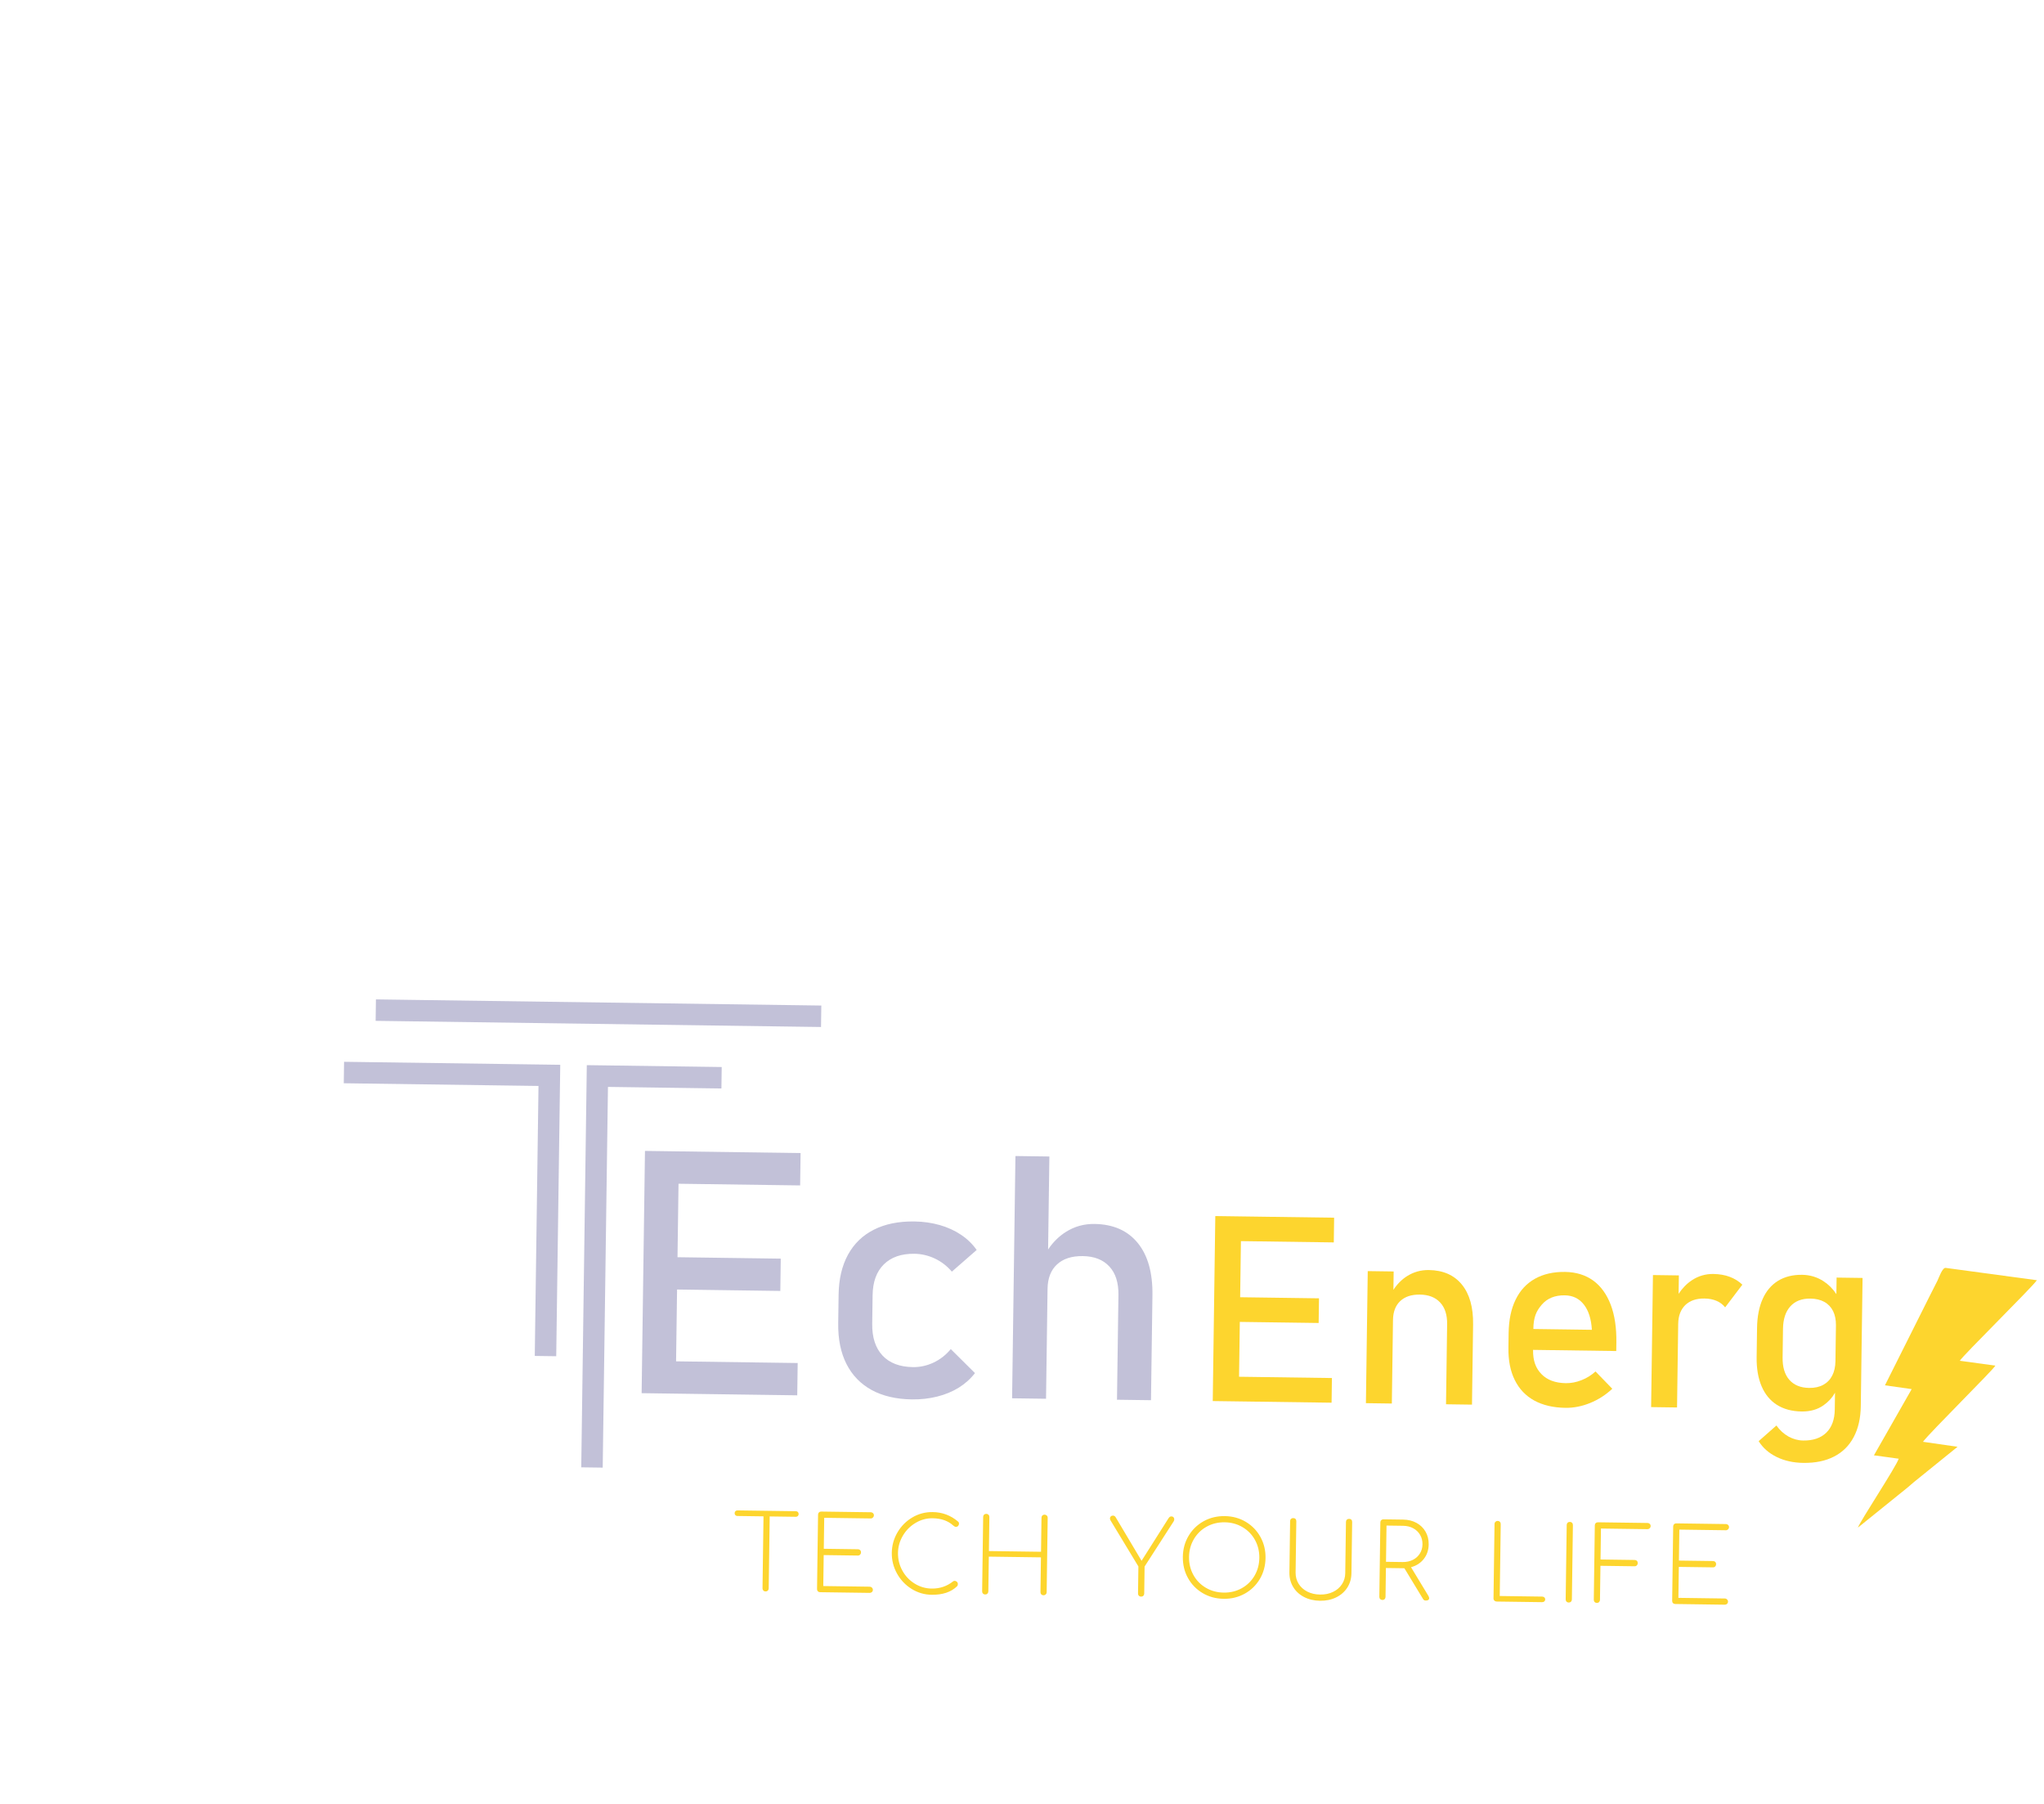
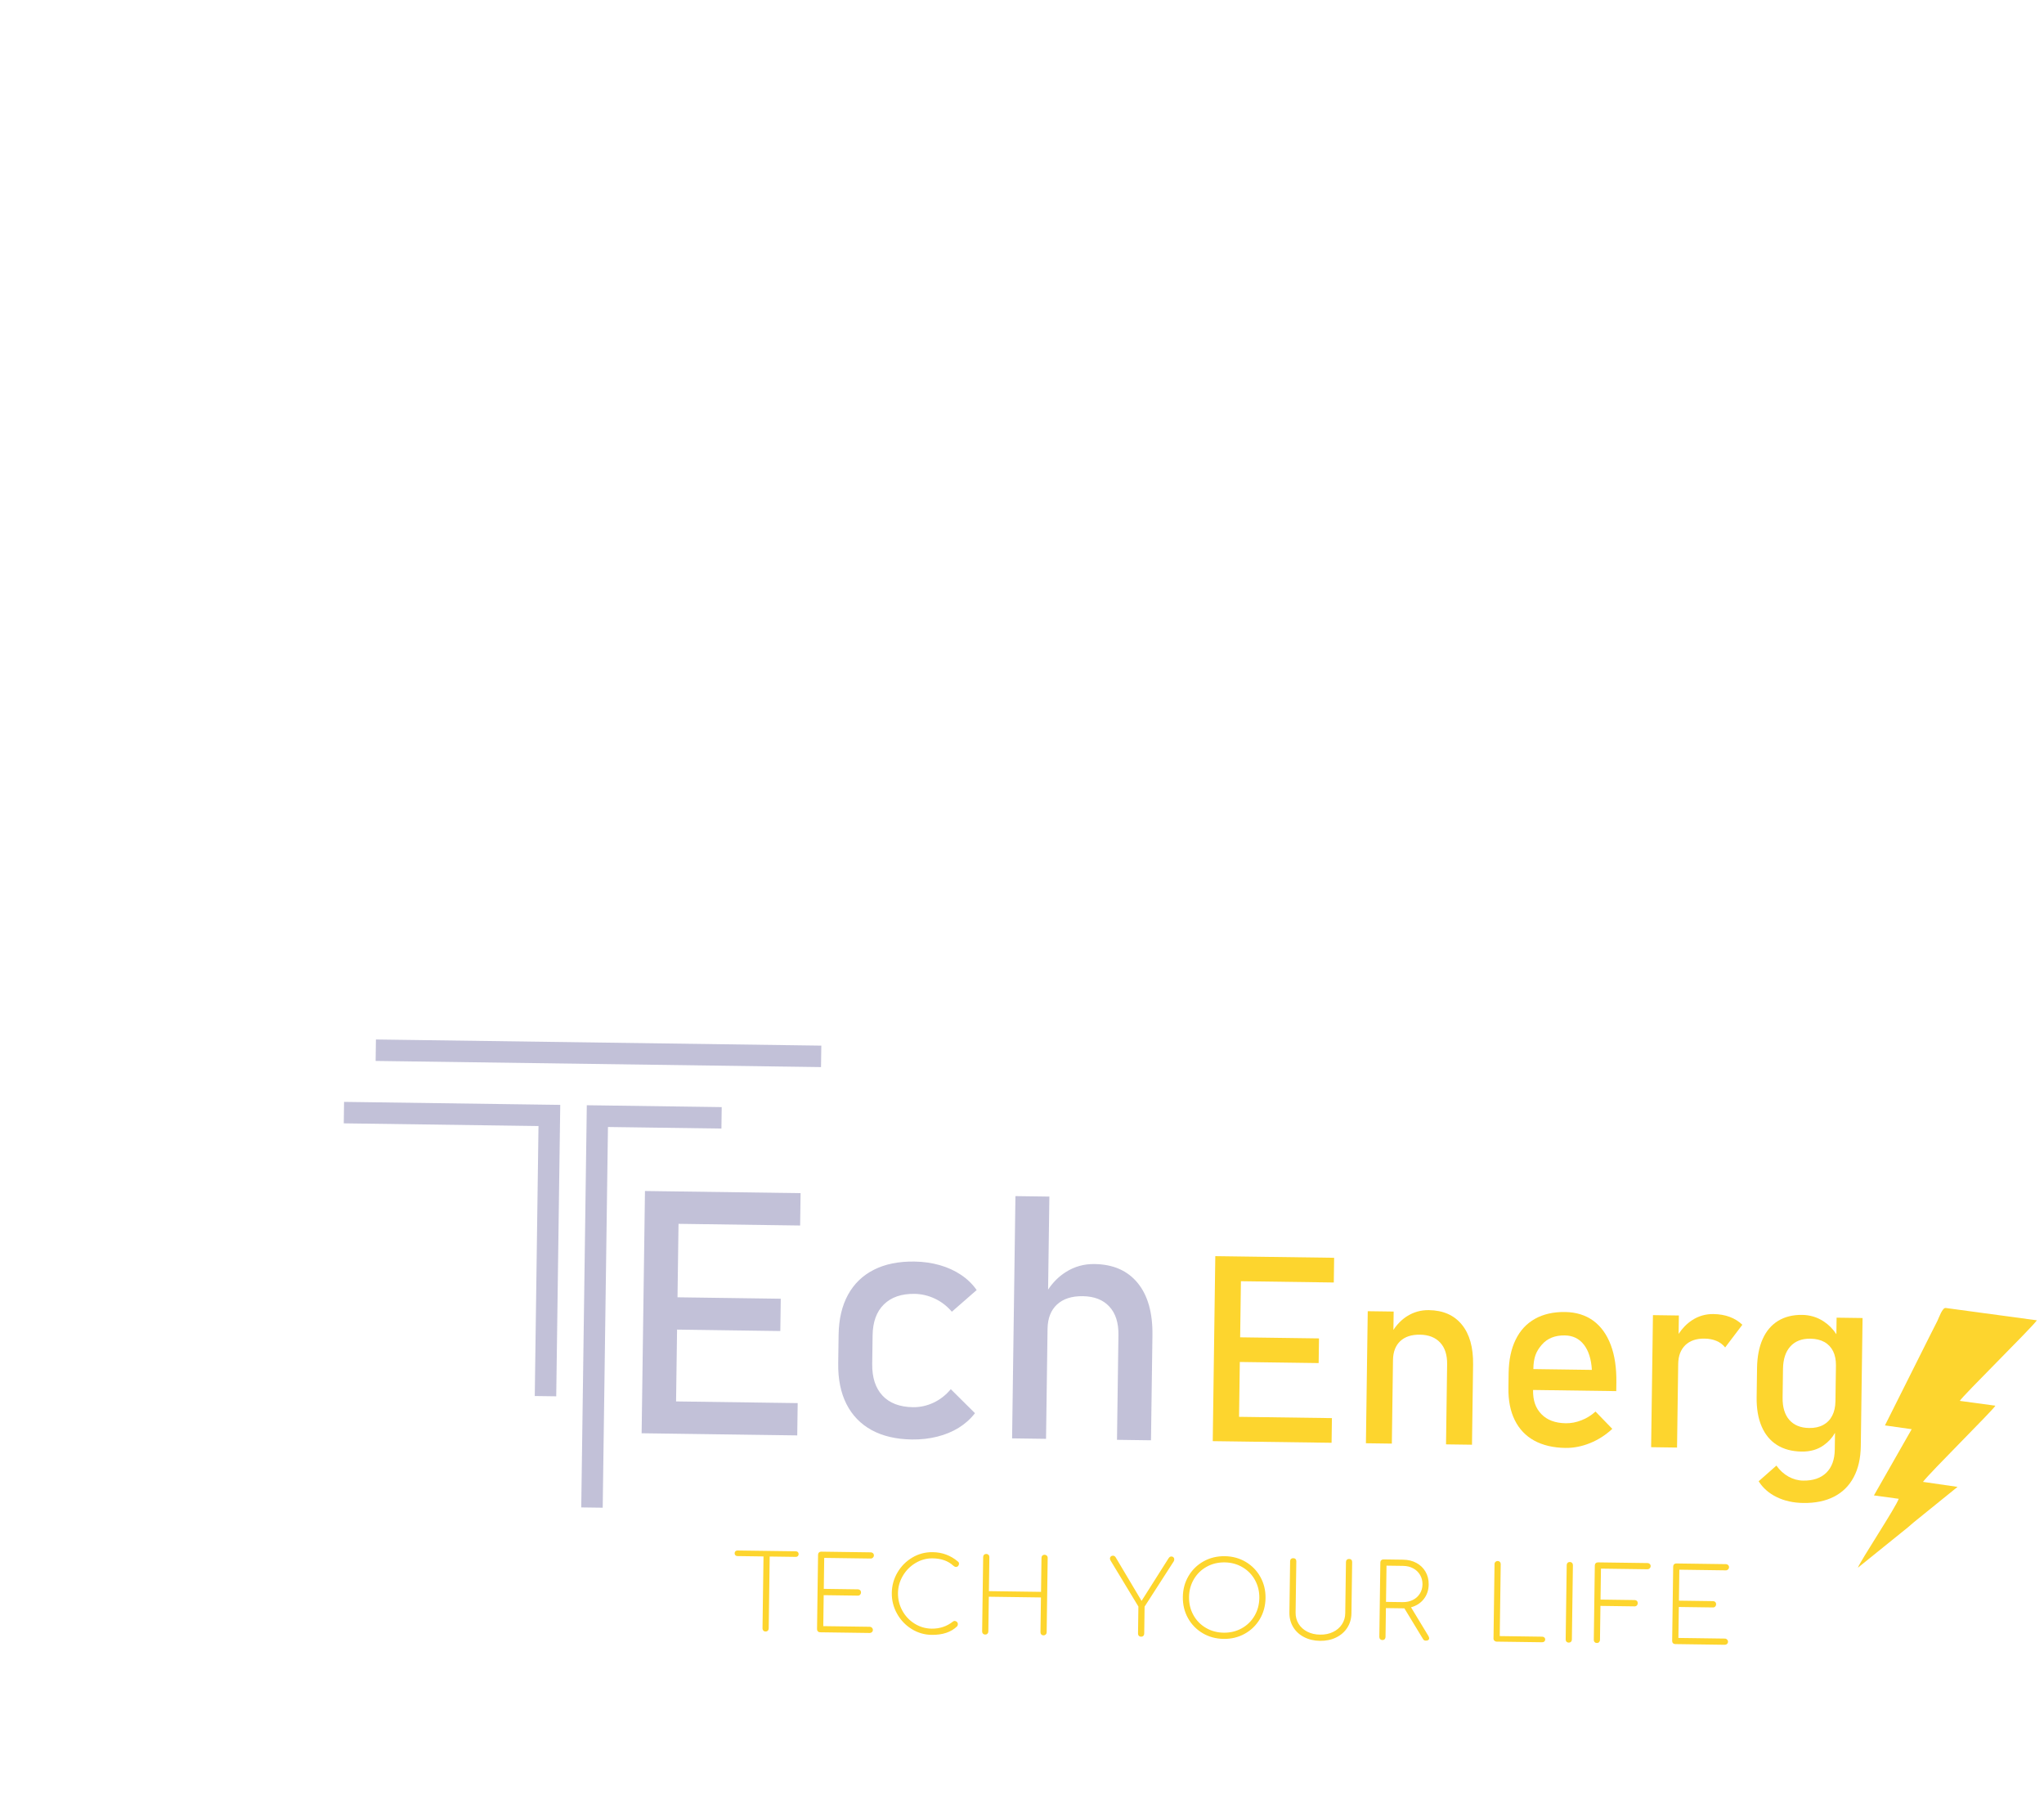
- <svg xmlns="http://www.w3.org/2000/svg" xml:space="preserve" width="1700mm" height="1500mm" version="1.1" style="shape-rendering:geometricPrecision; text-rendering:geometricPrecision; image-rendering:optimizeQuality; fill-rule:evenodd; clip-rule:evenodd" viewBox="0 0 25500 11000">
+ <svg xmlns="http://www.w3.org/2000/svg" xml:space="preserve" width="1700mm" height="1500mm" version="1.1" style="shape-rendering:geometricPrecision; text-rendering:geometricPrecision; image-rendering:optimizeQuality; fill-rule:evenodd; clip-rule:evenodd" viewBox="0 0 25500 10000">
  <defs>
    <style type="text/css">
   
    .fil2 {fill:#FDD52E}
    .fil1 {fill:#FDD52E;fill-rule:nonzero}
    .fil0 {fill:#C2C1D8;fill-rule:nonzero}
   
  </style>
  </defs>
  <g id="Camada_x0020_1">
    <path class="fil0" d="M8252.06 8608.15l218.46 3.02 1517.2 20.94 -5.57 403.59 -1517.2 -20.94 -12.65 916.42 1288.08 17.78 -5.56 402.87 -1288.08 -17.78 -12.36 895.85 1517.18 20.94 -5.56 402.87 -1517.18 -20.94 -218.48 -3.01 -205.69 -2.84 41.72 -3021.6 205.69 2.83zm-3562.1 -1892.81l5556.41 76.69 -3.71 267.69 -5556.39 -76.69 3.69 -267.69zm2898.39 823.91l1415.44 19.54 -3.7 267.69 -1415.43 -19.54 -65.53 4748.67 -267.71 -3.69 65.56 -4748.67 3.69 -267.7 267.68 3.7zm-916.83 3623.17l46.48 -3367.44 -2429.33 -33.53 3.69 -267.69 2429.34 33.53 267.68 3.69 -3.69 267.7 -46.47 3367.43 -267.7 -3.69zm4705.41 542.25c-196.48,-2.71 -364.07,-41.9 -502.08,-116.88 -138.01,-75.69 -242.94,-183.56 -314.77,-325.01 -71.12,-140.75 -105.68,-310.06 -102.95,-507.97l4.91 -355.35c2.7,-195.76 41.89,-361.93 116.85,-499.24 75.67,-138.01 183.54,-242.22 323.55,-312.66 140.05,-71.13 308.65,-104.98 505.13,-102.27 112.07,1.55 217.55,16.48 316.48,44.81 98.94,28.33 187.06,68.56 265.79,121.43 78.02,52.15 143.11,115.48 194.61,189.26l-309.5 270.29c-60.05,-70.36 -130.25,-124.54 -211.99,-163.27 -81.07,-37.99 -165.92,-58.33 -254.59,-59.56 -163.14,-2.25 -290.71,42.1 -382.08,132.36 -91.34,90.25 -137.79,218.03 -140.09,384.71l-4.92 355.35c-2.33,170.24 40.52,302.07 127.93,396.22 88.07,94.14 215.09,142.72 379.64,144.99 90.09,1.25 176.21,-18.14 258.33,-56.72 82.83,-39.3 153.83,-95.09 214.44,-168.02l301.62 299.29c-54.91,71.59 -122.41,131.67 -201.85,181.65 -80.14,49.27 -169.33,86.36 -269,111.22 -99.64,24.87 -204.12,36.91 -315.46,35.37zm2576.18 -1303.13c2.1,-152.5 -35.28,-270.78 -113.59,-354.86 -77.57,-84.08 -187.64,-127.46 -330.2,-129.43 -139.04,-1.92 -245.94,32.8 -322.83,104.09 -76.17,70.6 -115.88,172.22 -117.7,303.44l-18.93 1371.77 -423.44 -5.84 41.71 -3021.6 423.43 5.84 -16.02 1160.08c60.86,-91.06 134.22,-163.96 220.84,-218.67 108.07,-68.76 227.01,-101.87 357.49,-100.07 234.08,3.24 413.89,82.33 540.16,237.31 126.27,154.99 187.12,372.2 183.28,651.67l-18.08 1309.35 -424.16 -5.85 18.04 -1307.23z" />
    <polygon class="fil1" points="15161.53,9417.86 15318.63,9420.03 15485.44,9422.33 16644.03,9438.32 16639.76,9746.51 15481.2,9730.52 15471.53,10430.33 16455.16,10443.9 16450.9,10751.55 15467.29,10737.98 15457.85,11422.08 16616.41,11438.07 16612.17,11745.72 15453.59,11729.73 15286.77,11727.43 15129.68,11725.26 " />
    <path class="fil1" d="M17063.36 10104.49l323.34 4.47 -3.16 229.24c46.49,-71.07 102.53,-127.84 168.67,-170.07 82.54,-52.51 173.34,-78.33 273.03,-76.96 178.73,2.47 316.05,62.87 412.46,181.22 96.43,118.35 142.9,284.22 139.95,497.62l-13.79 999.89 -323.91 -4.47 13.78 -998.25c1.59,-116.45 -26.94,-206.78 -86.75,-270.98 -59.24,-64.21 -143.29,-97.34 -252.15,-98.85 -106.17,-1.46 -187.8,25.59 -246.54,81.13 -58.19,54.98 -88.54,133.66 -89.94,234.96l-14.39 1042.66 -323.33 -4.47 22.73 -1647.14z" />
    <path class="fil1" d="M19129.36 10826.44l730.13 10.08 0 0c-7.89,-134.46 -41.11,-239.47 -99.66,-314.49 -58.58,-75.59 -138.2,-114.06 -238.95,-115.45 -122.43,-1.69 -218.31,37.07 -286.58,116.85 -68.27,79.23 -102.92,155.67 -104.94,303.01zm-3.61 260.54c-1.88,136.5 33.17,227.44 103.65,301.01 71.04,74.13 172.9,112.37 305.05,114.19 65.55,0.91 130.74,-11.73 195.56,-37.4 64.82,-25.1 123.3,-61.67 174.85,-108.63l0 0 209.4 215.79 0 0c-82.34,76.88 -174.71,136.28 -277.12,177.67 -101.88,41.38 -204.55,61.63 -306.93,60.22 -152.21,-2.1 -282.35,-32.6 -389.34,-90.96 -106.99,-58.91 -188.15,-143.99 -242.96,-255.28 -55.36,-111.27 -81.68,-244.91 -79.51,-401.44l2.55 -185.79c2.25,-163.03 31.26,-301.86 87.56,-416.48 55.75,-114.63 136.05,-201.27 240.87,-259.95 104.28,-58.7 229.81,-87.31 375.52,-85.3 137.58,1.9 254.65,38.19 351.18,107.78 96.01,70.13 168.85,170.81 218.5,301.51 49.68,130.73 72.98,287.6 70.45,469.58l-1.47 107.81 -1037.81 -14.33z" />
    <path class="fil1" d="M20621.4 10153.6l323.35 4.47 -3.16 229.7c46.26,-70.35 101.57,-126.83 165.95,-169.49 81.46,-53.6 170.67,-79.45 267.61,-78.11 75.3,1.04 143.39,12.81 203.76,35.32 60.36,22.51 113,55.18 157.91,98.07l-214.65 283.09c-28.2,-35.63 -64.12,-62.66 -107.22,-81.12 -43.08,-18.49 -92.78,-28.39 -150.21,-29.18 -102.38,-1.41 -182.37,26.21 -240.03,81.76 -57.11,56.1 -86.92,134.22 -88.3,234.44l-14.4 1042.66 -323.33 -4.47 22.72 -1647.14z" />
    <path class="fil1" d="M22475.6 11855.35c-120.78,-1.66 -223.32,-29.62 -307.65,-82.78 -84.31,-53.73 -148.25,-130.98 -191.29,-232.35 -43.01,-100.81 -63.55,-221.91 -61.6,-362.74l5 -362.9c1.97,-141.91 25.31,-262.93 70.01,-362.54 44.72,-100.16 109.15,-175.65 192.74,-227.05 83.6,-50.85 183.62,-76.01 300.08,-74.4 97.49,1.35 186.51,28.03 266.52,80.06 63.14,41.07 116.67,94.51 160.31,160.81l2.84 -206.23 323.91 4.47 -22.05 1597.85c-2.1,151.12 -31.52,280.73 -88.8,387.75 -56.72,107.02 -138.57,188.23 -245.5,242.56 -106.39,54.88 -234.06,80.74 -383.56,78.67 -123.5,-1.7 -234.22,-25.98 -331.08,-73.37 -97.4,-47.4 -172.33,-113.43 -225.36,-197.59l221.58 -195.22c41.98,58.55 91.74,104.2 149.8,136.95 58.6,32.24 119.57,49.33 184.04,50.22 124.03,1.71 220.37,-31.09 289.01,-98.39 68.65,-67.32 103.58,-163.26 105.29,-288.39l2.9 -209.53c-33.58,60.51 -80.53,112.22 -140.84,155.07 -75.49,54.22 -167.41,80.58 -276.3,79.07zm428.7 -1072.15l0.05 -3.25c0.54,-67.97 -11.11,-127.16 -35.48,-176.55 -24.8,-49.64 -61.1,-88.08 -108.94,-114.74 -47.84,-26.66 -105.63,-40.46 -174.41,-41.4 -107.24,-1.49 -190.05,30.96 -250,96.76 -59.41,65.82 -89.97,159.12 -91.63,279.36l-4.95 358.57c-1.64,119.7 26.34,212.73 83.94,278.54 58.13,65.8 140.01,99.44 247.26,100.92 68.78,0.95 126.92,-11.79 175.51,-38.2 48.58,-26.43 85.94,-64.37 112.12,-114.93 25.73,-49.78 39.02,-109.17 40.37,-178.69l0.05 -3.33 6.11 -443.06z" />
    <path class="fil2" d="M23515.83 11529.01l333.55 47.31 -471.02 825.93 309.02 42.19c-31.74,100.1 -476.34,770.54 -509.17,859.49l620.65 -500.77c27.95,-24.13 48.56,-42.5 76.88,-65.97l545.73 -441.46 -431.41 -62.37c96.06,-126.3 870.21,-890.55 903.5,-950.06l-443.8 -60.27c38.35,-66.78 889.93,-904.41 961.57,-1004.77l-1137.75 -153.96c-41.76,-5.63 -83.94,121.71 -103.15,160.26 -32.77,65.77 -62.9,123.41 -94.66,186.83l-559.94 1117.62z" />
    <path class="fil1" d="M9929.15 13099.33c10.26,0.14 18.56,3.47 25,9.99 6.35,6.52 9.45,14.92 9.31,25.26 -0.16,10.26 -3.49,18.65 -10.01,24.99 -6.6,6.35 -15,9.45 -25.25,9.31l-325.85 -4.5 -12.39 897.57c-0.16,11.13 -3.93,20.3 -11.35,27.5 -7.39,7.2 -16.67,10.73 -27.8,10.57 -11.11,-0.15 -20.38,-3.93 -27.58,-11.33 -7.1,-7.41 -10.64,-16.67 -10.48,-27.8l12.39 -897.58 -325.85 -4.49c-10.27,-0.14 -18.66,-3.48 -24.99,-10 -6.35,-6.52 -9.46,-15 -9.31,-25.26 0.14,-10.35 3.47,-18.65 10,-24.99 6.52,-6.35 15,-9.45 25.26,-9.31l728.9 10.07zm301.98 1010.08c-11.22,-0.15 -20.38,-3.93 -27.58,-11.33 -7.2,-7.41 -10.74,-16.67 -10.57,-27.8l12.81 -928.53c0.15,-11.13 3.94,-20.29 11.33,-27.49 7.41,-7.21 16.68,-10.73 27.88,-10.58l619.38 8.55c10.34,0.15 19.24,3.92 26.88,11.33 7.64,7.41 11.34,16.68 11.18,27.81 -0.13,10.34 -4.08,19.25 -11.93,26.88 -7.85,7.63 -16.86,11.42 -27.21,11.27l-580.75 -8.01 -5.33 386.27 426.26 5.89c11.13,0.15 20.3,3.93 27.5,11.33 7.2,7.41 10.72,16.67 10.57,27.89 -0.16,11.13 -3.93,20.47 -11.35,28.1 -7.4,7.64 -16.68,11.43 -27.81,11.27l-426.26 -5.88 -5.33 386.28 580.76 8.01c10.35,0.14 19.24,4.18 26.87,12.02 7.63,7.76 11.34,16.86 11.19,27.2 -0.14,11.13 -4.1,20.29 -11.93,27.49 -7.85,7.2 -16.86,10.72 -27.2,10.58l-619.36 -8.55zm1390.86 32.07c-90.14,-1.24 -173.46,-25.79 -250.1,-73.63 -76.66,-47.84 -137.16,-111.8 -181.53,-191.81 -44.46,-80.09 -65.98,-166.04 -64.71,-257.85 1.27,-91.9 24.97,-177.05 71.1,-255.37 46.21,-78.4 108.02,-140.42 185.52,-186.13 77.41,-45.72 162.16,-67.94 253.97,-66.67 120.24,1.66 225.69,41.29 316.53,118.98 7.65,6.1 11.37,14.76 11.2,25.89 -0.13,10.35 -3.65,19.51 -10.64,27.59 -6.97,7.99 -16.51,11.95 -28.5,11.78 -9.48,-0.13 -20.11,-5.41 -32.04,-15.83 -64.41,-59.33 -150.24,-89.73 -257.62,-91.21 -75.55,-1.04 -146.42,18.15 -212.63,57.68 -66.28,39.43 -119.19,92.52 -158.71,159.37 -39.54,66.93 -59.92,138.57 -60.97,214.99 -1.09,78.94 17.02,152.41 54.34,220.31 37.24,67.91 88.4,122.09 153.59,162.47 65.09,40.38 135.85,61.1 212.28,62.15 101.29,1.4 190.56,-28.67 267.85,-90.3 6.06,-4.18 12.52,-6.27 19.4,-6.17 10.34,0.14 19.5,4.09 27.57,11.94 8.06,7.86 12.01,17.39 11.87,28.52 -0.17,11.21 -3.33,20.12 -9.43,26.91 -74.82,72.88 -180.96,108.29 -318.34,106.39zm668.93 -3.64c-11.21,-0.15 -20.38,-3.93 -27.58,-11.33 -7.21,-7.41 -10.72,-16.67 -10.58,-27.8l12.82 -928.53c0.16,-11.13 3.93,-20.29 11.34,-27.49 7.4,-7.21 16.66,-10.73 27.89,-10.58 11.13,0.16 20.28,3.94 27.5,11.34 7.2,7.4 10.72,16.67 10.56,27.8l-5.87 424.96 650.33 8.98 5.86 -424.96c0.15,-11.13 3.94,-20.3 11.33,-27.5 7.4,-7.2 16.68,-10.73 27.81,-10.57 10.34,0.14 19.34,3.92 26.88,11.32 7.64,7.41 11.42,16.68 11.27,27.81l-12.81 928.53c-0.17,11.13 -4.2,20.29 -12.03,27.48 -7.75,7.2 -16.86,10.73 -27.2,10.58 -11.13,-0.15 -20.29,-3.93 -27.5,-11.33 -7.2,-7.41 -10.73,-16.67 -10.56,-27.8l5.99 -434.01 -650.33 -8.97 -5.99 434c-0.14,11.13 -3.93,20.3 -11.33,27.5 -7.4,7.2 -16.67,10.73 -27.8,10.57zm2324.25 -973.84c10.34,0.15 18.64,3.65 24.98,10.61 6.34,6.96 9.44,15.61 9.29,25.95 -0.13,9.39 -2.42,17.54 -6.76,24.35l-363.27 564.29 -4.66 337.42c-0.16,11.12 -3.93,20.29 -11.35,27.49 -7.39,7.2 -16.66,10.73 -27.88,10.57 -11.13,-0.15 -20.3,-3.93 -27.5,-11.33 -7.2,-7.41 -10.72,-16.67 -10.56,-27.8l4.66 -337.42 -347.56 -574.1c-5,-9.55 -7.5,-17.67 -7.41,-24.54 0.15,-10.35 3.74,-18.9 10.7,-25.68 6.96,-6.77 15.97,-10.04 27.19,-9.88 11.13,0.15 21.31,5.42 30.64,15.9l326.01 547.98 335.76 -529.89c6.21,-9.31 12.03,-15.66 17.65,-19.06 5.69,-3.32 12.33,-4.96 20.07,-4.86zm650.68 1027.77c-97.02,-1.34 -184.44,-25.06 -262.41,-71.27 -77.89,-46.12 -138.85,-108.79 -182.88,-187.92 -43.96,-79.21 -65.26,-167.33 -63.92,-264.27 1.33,-96.16 25.04,-183.22 71.17,-261.2 46.21,-77.88 108.87,-138.84 188.01,-182.88 79.2,-43.95 167.24,-65.26 264.26,-63.92 96.16,1.33 183.22,25.05 261.2,71.17 77.88,46.21 138.84,108.88 182.88,188.01 43.95,79.21 65.27,166.9 63.95,263.05 -1.34,96.94 -25.08,184.44 -71.19,262.41 -46.22,77.89 -108.89,138.85 -188,182.8 -79.22,44.04 -166.91,65.35 -263.07,64.02zm1.07 -77.29c81.54,1.13 156.15,-16.88 223.61,-54.21 67.48,-37.25 120.81,-89.12 159.89,-155.54 39.19,-66.41 59.26,-140.92 60.4,-223.25 1.11,-81.64 -16.9,-156.15 -54.23,-223.62 -37.25,-67.47 -89.11,-120.8 -155.54,-159.89 -66.41,-39.18 -140.48,-59.33 -222.02,-60.46 -82.43,-1.13 -157.37,16.96 -224.85,54.29 -67.47,37.25 -120.79,89.12 -159.89,155.54 -39.18,66.41 -59.33,140.4 -60.44,222.03 -1.14,82.34 16.95,157.37 54.27,224.84 37.25,67.47 89.13,120.8 155.54,159.89 66.41,39.18 140.84,59.25 223.26,60.38zm1200.7 101.62c-74.69,-1.03 -141.26,-16.73 -199.62,-47.19 -58.46,-30.46 -103.61,-72.3 -135.48,-125.52 -31.88,-53.23 -47.4,-113.79 -46.45,-181.6l8.8 -638.75c0.17,-12 3.96,-21.43 11.36,-28.2 7.39,-6.76 16.65,-10.03 27.88,-9.87 11.98,0.16 21.34,3.68 28.11,10.65 6.77,6.96 10.11,16.48 9.94,28.48l-8.8 638.75c-0.72,52.34 11.75,99.3 37.35,140.87 25.61,41.57 61.67,74.33 108.12,98.1 46.46,23.86 99.78,36.16 159.84,36.99 60.09,0.83 113.72,-10 160.8,-32.56 47.1,-22.48 84.24,-54.23 111.4,-95.08 27.17,-40.84 41.12,-87.43 41.84,-139.77l8.83 -638.75c0.16,-12 3.94,-21.42 11.33,-28.19 7.41,-6.77 16.67,-10.03 27.88,-9.88 12.01,0.17 21.44,3.69 28.21,10.65 6.77,6.97 10.03,16.49 9.87,28.49l-8.83 638.75c-0.92,67.81 -18.27,127.92 -52.05,180.24 -33.76,52.32 -80.33,92.89 -139.5,121.73 -59.18,28.83 -126.15,42.69 -200.83,41.66zm1352.24 -61.16c6.69,12.09 9.95,21.96 9.84,29.7 -0.13,9.48 -3.88,16.73 -11.26,21.76 -7.27,5.03 -17.84,7.49 -31.58,7.3 -8.59,-0.12 -15.44,-1.95 -20.52,-5.41 -5.18,-3.55 -9.79,-8.75 -13.96,-15.67l-231.78 -381.9 -23.12 -0.32 -207.36 -2.86 -4.97 360.63c-0.16,11.12 -3.76,20.29 -10.73,27.5 -6.97,7.21 -16.41,10.73 -28.4,10.56 -11.23,-0.15 -20.38,-3.93 -27.59,-11.33 -7.2,-7.41 -10.73,-16.67 -10.57,-27.8l12.82 -928.53c0.16,-11.99 3.94,-21.42 11.33,-28.19 7.41,-6.76 16.67,-10.03 27.88,-9.87l245.95 3.39c61.83,0.85 117.02,14.49 165.53,40.9 48.6,26.41 86.35,63.01 113.19,109.73 26.83,46.81 39.84,99.77 39.01,158.98 -0.97,70.42 -21.36,130.92 -61.1,181.41 -39.84,50.59 -92.82,84.81 -159.26,102.76l216.65 357.26zm-321.31 -421.74c47.2,0.65 89.41,-8.25 126.54,-26.61 37.2,-18.44 66.52,-44.64 88.04,-78.69 21.52,-34.06 32.56,-72.51 33.15,-115.46 0.61,-43.73 -9.37,-83.17 -29.93,-118.24 -20.56,-35.07 -49.13,-62.51 -85.82,-82.32 -36.59,-19.81 -78.54,-30.04 -125.74,-30.69l-207.36 -2.86 -6.23 452 207.35 2.87zm1171.89 492.7c-10.33,-0.15 -19.33,-3.92 -26.88,-11.33 -7.63,-7.41 -11.43,-16.68 -11.26,-27.81l12.8 -928.53c0.16,-11.12 4.2,-20.29 12.03,-27.48 7.76,-7.2 16.85,-10.73 27.2,-10.58 11.12,0.15 20.3,3.93 27.5,11.33 7.2,7.41 10.72,16.67 10.56,27.8l-12.38 897.58 529.3 7.3c11.13,0.15 20.29,3.5 27.51,10.03 7.21,6.54 10.74,15.02 10.6,25.28 -0.13,10.35 -3.9,18.64 -11.3,24.97 -7.39,6.34 -16.64,9.43 -27.77,9.27l-567.91 -7.83zm900.45 12.42c-11.22,-0.15 -20.38,-3.93 -27.58,-11.33 -7.2,-7.41 -10.73,-16.67 -10.57,-27.8l12.81 -928.53c0.15,-11.13 3.94,-20.29 11.33,-27.49 7.41,-7.2 16.68,-10.73 27.89,-10.57 11.12,0.15 20.3,3.93 27.5,11.33 7.2,7.41 10.72,16.67 10.57,27.8l-12.81 928.52c-0.16,11.13 -3.93,20.3 -11.35,27.5 -7.39,7.2 -16.66,10.73 -27.79,10.57zm350.54 4.84c-11.13,-0.15 -20.28,-3.93 -27.5,-11.33 -7.2,-7.41 -10.72,-16.67 -10.56,-27.8l12.82 -928.53c0.14,-11.13 3.93,-20.29 11.33,-27.49 7.4,-7.21 16.67,-10.73 27.8,-10.58l619.45 8.55c10.25,0.15 19.25,3.92 26.88,11.33 7.64,7.41 11.34,16.68 11.18,27.81 -0.13,10.34 -4.09,19.25 -11.93,26.88 -7.84,7.63 -16.95,11.42 -27.2,11.27l-580.85 -8.01 -5.34 386.27 426.28 5.89c11.21,0.15 20.38,3.93 27.59,11.33 7.2,7.41 10.71,16.67 10.57,27.89 -0.16,11.13 -3.95,20.47 -11.35,28.1 -7.42,7.64 -16.69,11.43 -27.89,11.27l-426.28 -5.88 -5.87 424.96c-0.14,11.13 -3.93,20.3 -11.32,27.5 -7.32,7.2 -16.68,10.73 -27.81,10.57zm977.83 13.5c-11.23,-0.16 -20.38,-3.94 -27.58,-11.34 -7.21,-7.4 -10.74,-16.67 -10.58,-27.8l12.82 -928.52c0.14,-11.13 3.93,-20.3 11.33,-27.5 7.41,-7.2 16.68,-10.72 27.88,-10.57l619.37 8.55c10.35,0.14 19.25,3.92 26.88,11.33 7.65,7.41 11.35,16.67 11.18,27.8 -0.13,10.35 -4.08,19.25 -11.92,26.88 -7.86,7.63 -16.87,11.42 -27.21,11.28l-580.76 -8.02 -5.33 386.28 426.26 5.88c11.13,0.16 20.31,3.94 27.5,11.34 7.2,7.4 10.73,16.67 10.58,27.88 -0.16,11.13 -3.93,20.47 -11.35,28.11 -7.4,7.64 -16.67,11.42 -27.81,11.27l-426.26 -5.89 -5.33 386.28 580.76 8.02c10.34,0.14 19.24,4.18 26.87,12.02 7.64,7.76 11.34,16.85 11.19,27.2 -0.15,11.13 -4.11,20.29 -11.94,27.49 -7.85,7.19 -16.85,10.72 -27.2,10.58l-619.35 -8.55z" />
  </g>
</svg>
